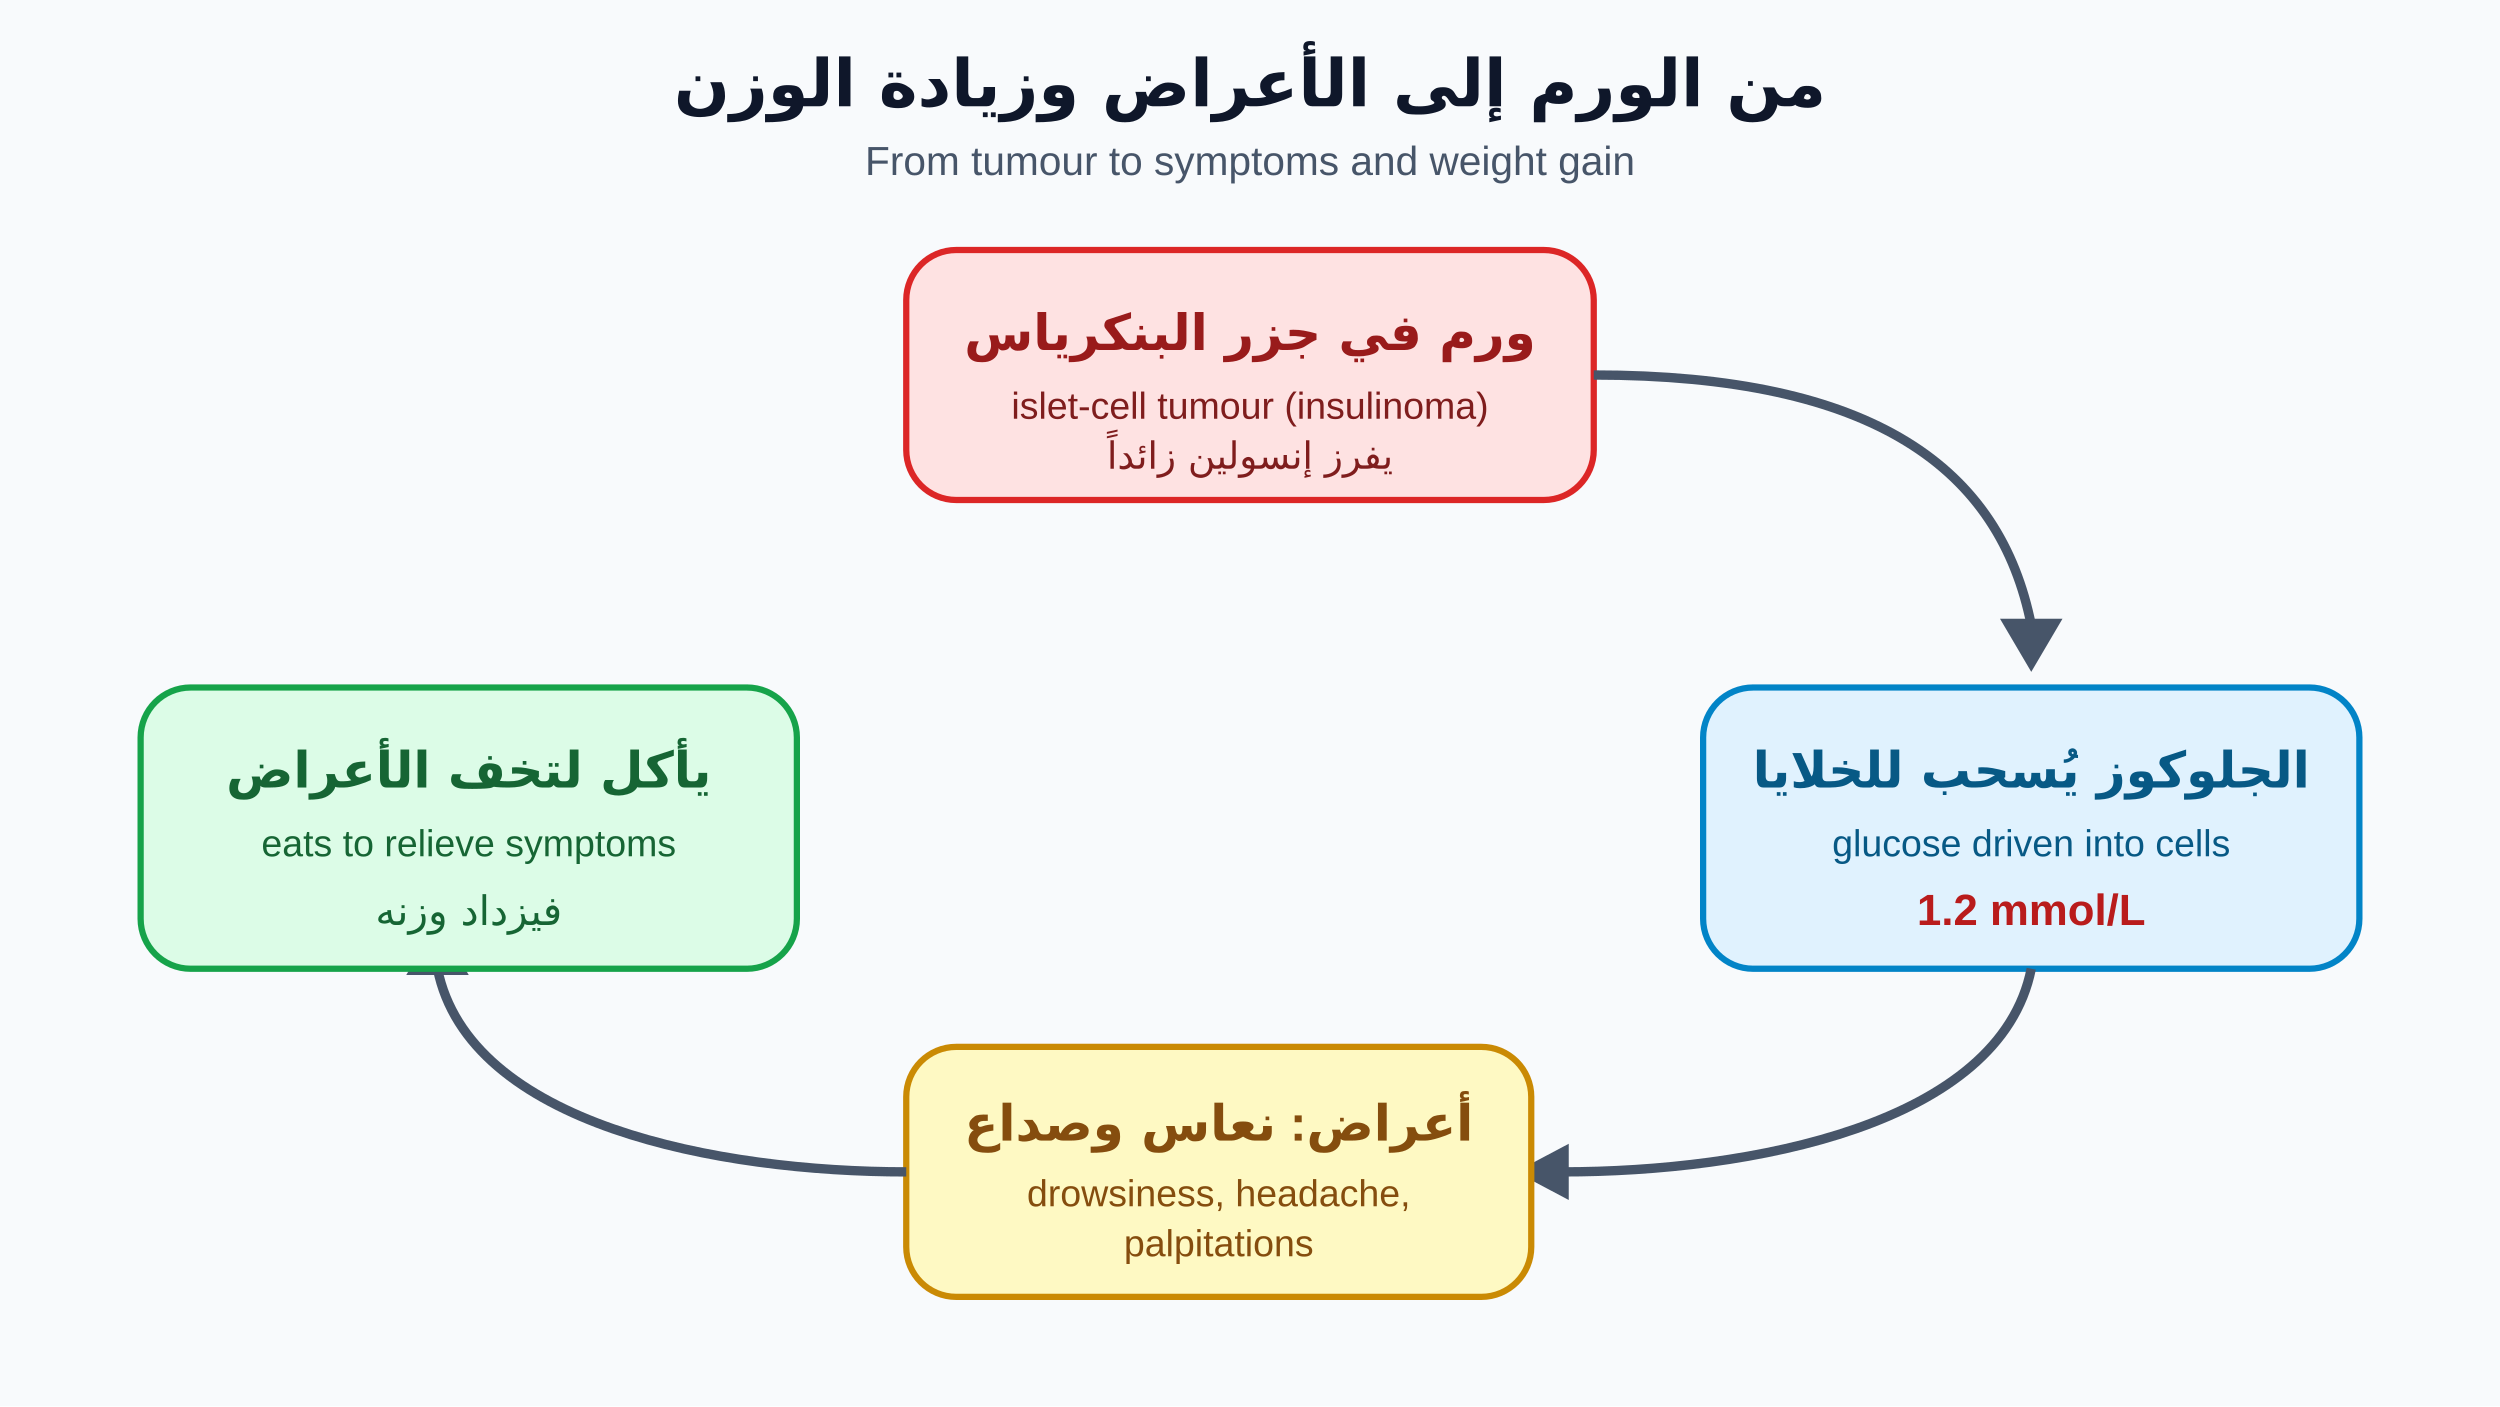
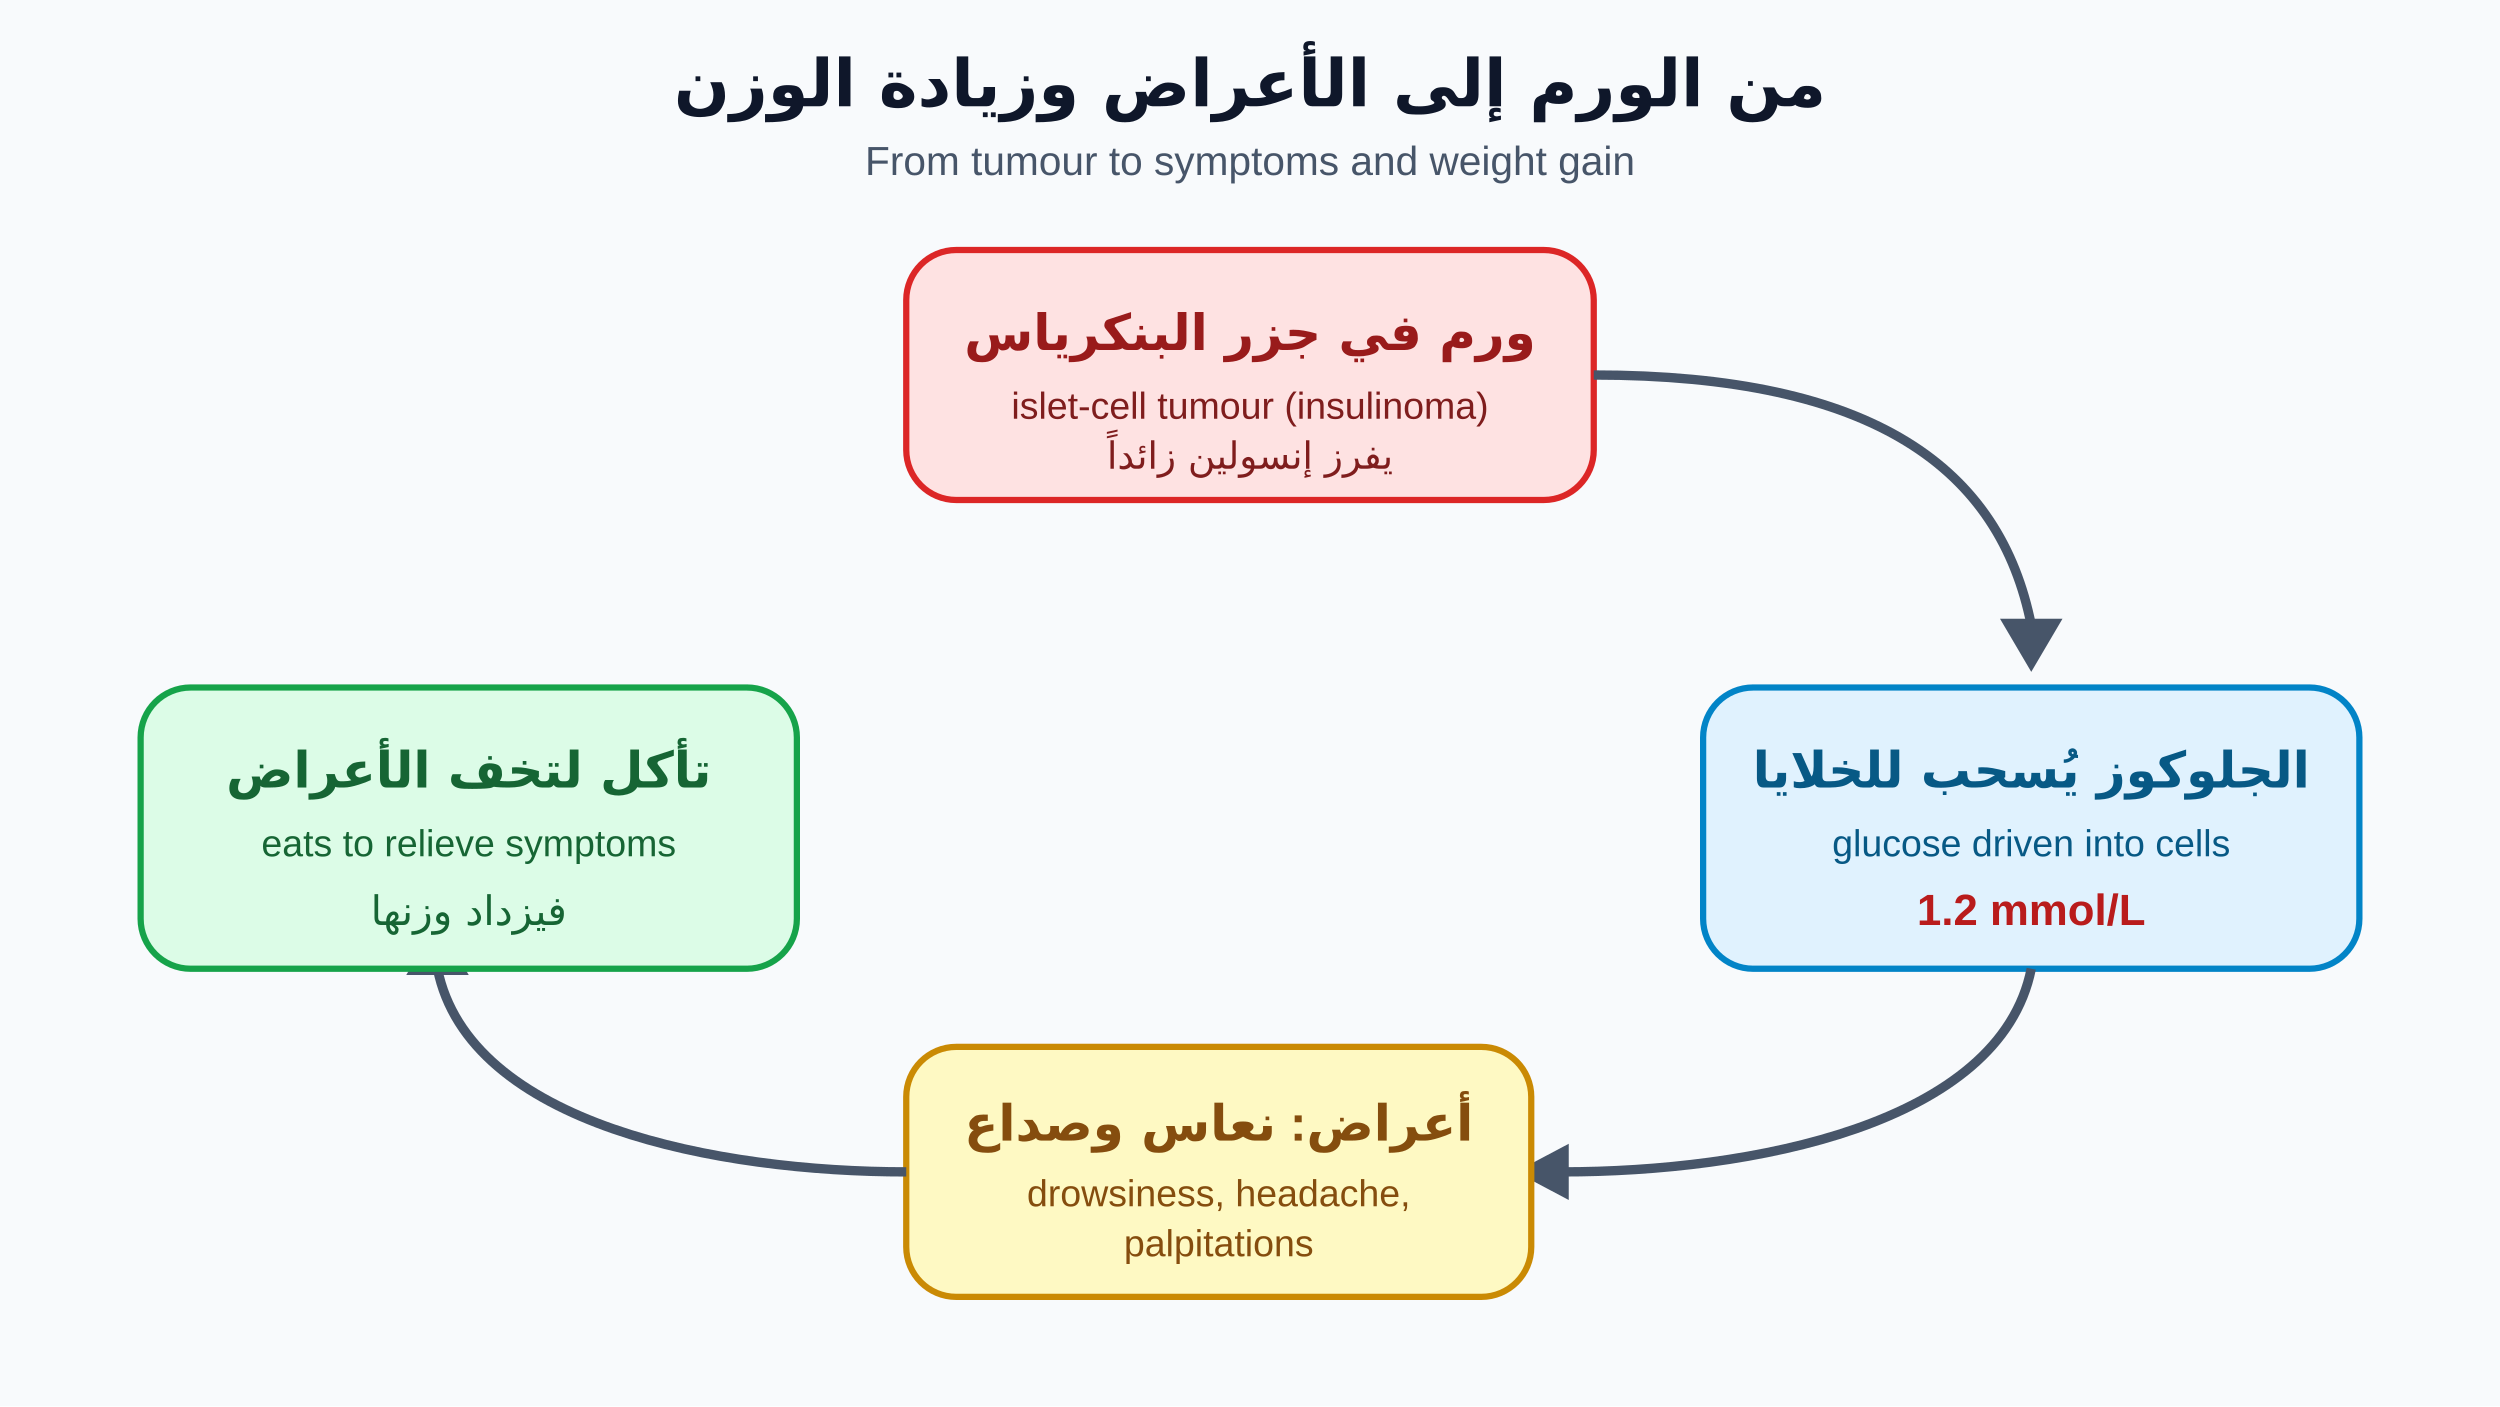
<svg xmlns="http://www.w3.org/2000/svg" viewBox="0 0 800 450" font-family="Tahoma, Arial, sans-serif">
  <rect width="800" height="450" fill="#f8fafc" />
  <text x="400" y="34" text-anchor="middle" font-size="21" font-weight="bold" fill="#0f172a">من الورم إلى الأعراض وزيادة الوزن</text>
  <text x="400" y="56" text-anchor="middle" font-size="13" fill="#475569">From tumour to symptoms and weight gain</text>
  <rect x="290" y="80" width="220" height="80" rx="16" fill="#fee2e2" stroke="#dc2626" stroke-width="2" />
  <text x="400" y="112" text-anchor="middle" font-size="16" font-weight="bold" fill="#991b1b">ورم في جزر البنكرياس</text>
  <text x="400" y="134" text-anchor="middle" font-size="12" fill="#7f1d1d">islet-cell tumour (insulinoma)</text>
  <text x="400" y="150" text-anchor="middle" font-size="12" fill="#7f1d1d">يفرز إنسولين زائداً</text>
  <path d="M510 120 C600 120 640 150 650 200" fill="none" stroke="#475569" stroke-width="3" />
  <polygon points="650,215 640,198 660,198" fill="#475569" />
  <rect x="545" y="220" width="210" height="90" rx="16" fill="#e0f2fe" stroke="#0284c7" stroke-width="2" />
  <text x="650" y="252" text-anchor="middle" font-size="16" font-weight="bold" fill="#075985">الجلوكوز يُسحب للخلايا</text>
  <text x="650" y="274" text-anchor="middle" font-size="12" fill="#075985">glucose driven into cells</text>
  <text x="650" y="296" text-anchor="middle" font-size="14" font-weight="bold" fill="#b91c1c">1.2 mmol/L</text>
  <path d="M650 310 C640 360 560 375 500 375" fill="none" stroke="#475569" stroke-width="3" />
  <polygon points="485,375 502,366 502,384" fill="#475569" />
  <rect x="290" y="335" width="200" height="80" rx="16" fill="#fef9c3" stroke="#ca8a04" stroke-width="2" />
  <text x="390" y="365" text-anchor="middle" font-size="16" font-weight="bold" fill="#854d0e">أعراض: نعاس وصداع</text>
  <text x="390" y="386" text-anchor="middle" font-size="12" fill="#854d0e">drowsiness, headache,</text>
  <text x="390" y="402" text-anchor="middle" font-size="12" fill="#854d0e">palpitations</text>
  <path d="M290 375 C230 375 150 360 140 310" fill="none" stroke="#475569" stroke-width="3" />
  <polygon points="140,295 130,312 150,312" fill="#475569" />
  <rect x="45" y="220" width="210" height="90" rx="16" fill="#dcfce7" stroke="#16a34a" stroke-width="2" />
-   <text x="150" y="252" text-anchor="middle" font-size="16" font-weight="bold" fill="#166534">يأكل لتخف الأعراض</text>
+   <text x="150" y="252" text-anchor="middle" font-size="16" font-weight="bold" fill="#166534">تأكل لتخف الأعراض</text>
  <text x="150" y="274" text-anchor="middle" font-size="12" fill="#166534">eats to relieve symptoms</text>
-   <text x="150" y="296" text-anchor="middle" font-size="13" fill="#166534">فيزداد وزنه</text>
+   <text x="150" y="296" text-anchor="middle" font-size="13" fill="#166534">فيزداد وزنها</text>
</svg>
